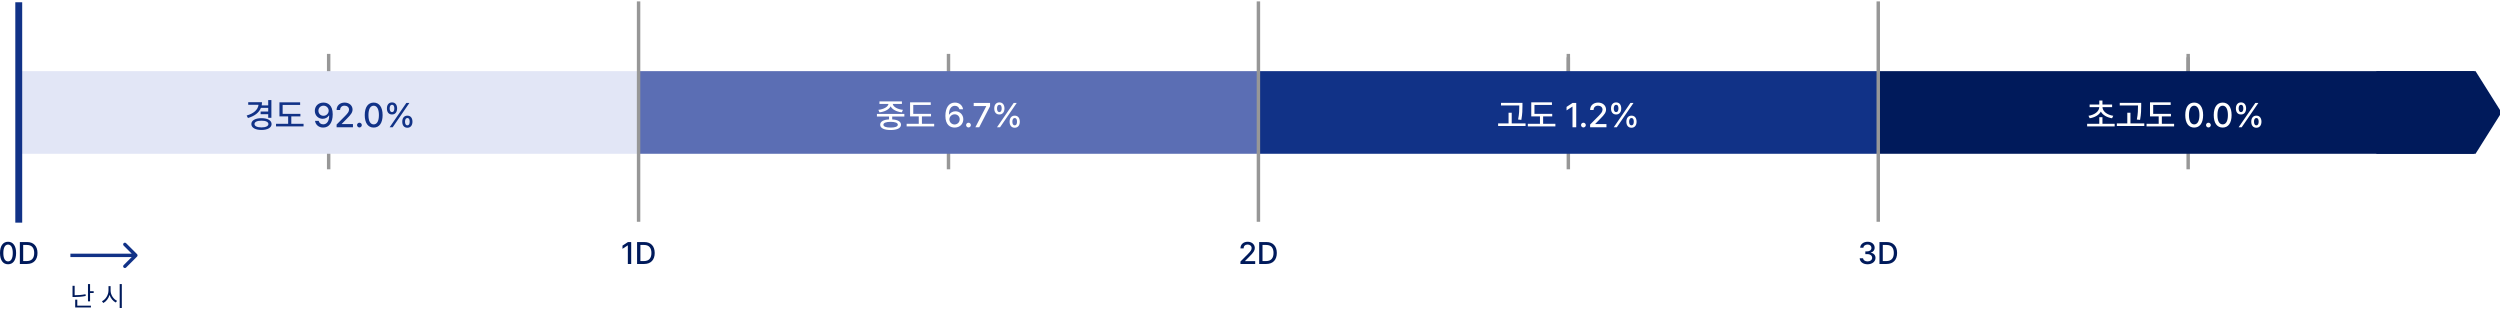
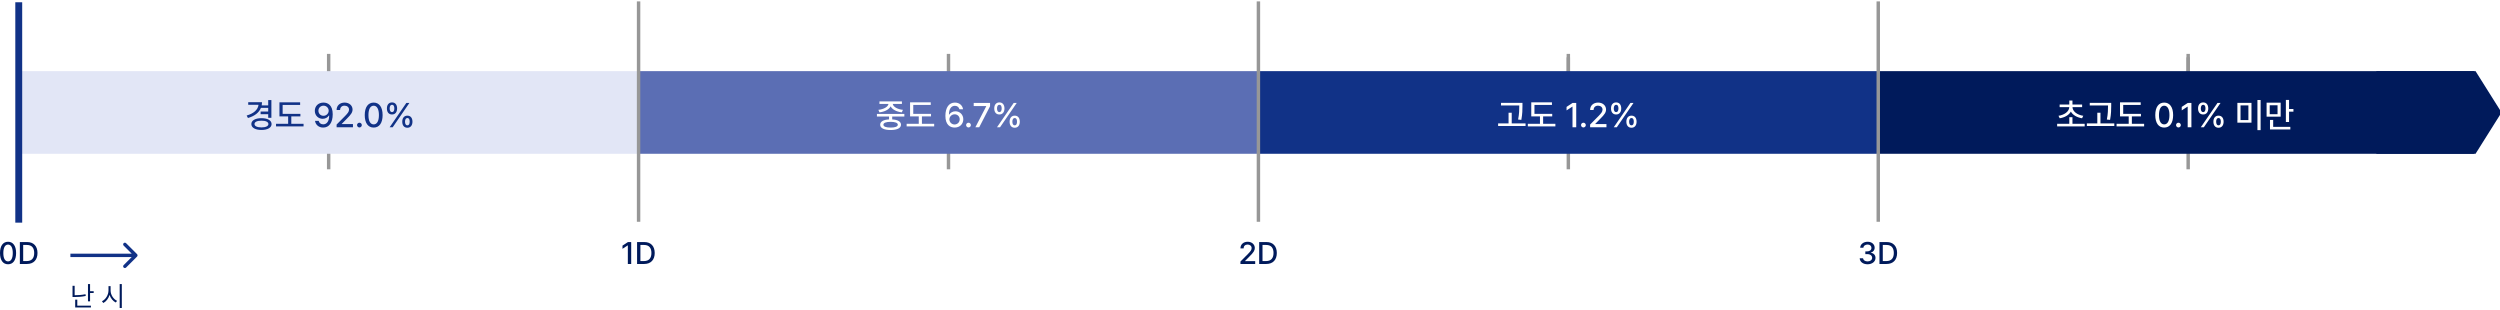
<svg xmlns="http://www.w3.org/2000/svg" width="727" height="90" viewBox="0 0 727 90" fill="none">
  <rect width="727" height="90" fill="#727272" />
  <path d="M-1401 -152C-1401 -153.105 -1400.1 -154 -1399 -154H1914C1915.1 -154 1916 -153.105 1916 -152V1818C1916 1819.1 1915.1 1820 1914 1820H-1399C-1400.1 1820 -1401 1819.1 -1401 1818V-152Z" fill="white" />
+   <path d="M-1399 -153H1914V-155H-1399V-153ZM1915 -152V1818H1917V-152H1915ZM1914 1819H-1399V1821H1914V1819ZM-1400 1818V-152H-1402V1818H-1400ZM-1399 1819C-1399.55 1819 -1400 1818.55 -1400 1818H-1402C-1402 1819.66 -1400.66 1821 -1399 1821V1819ZM1915 1818C1915 1818.55 1914.55 1819 1914 1819V1821C1915.66 1821 1917 1819.66 1917 1818H1915ZM1914 -153C1914.55 -153 1915 -152.552 1915 -152H1917C1917 -153.657 1915.66 -155 1914 -155V-153ZM-1399 -155C-1400.66 -155 -1402 -153.657 -1402 -152H-1400C-1400 -152.552 -1399.55 -153 -1399 -153V-155Z" fill="black" fill-opacity="0.1" />
  <g clip-path="url(#clip0_1814_2379)">
    <path d="M21.709 83.114H21.091V86.376H21.646C22.699 86.376 23.755 86.31 24.932 86.064L24.862 85.555C23.727 85.79 22.703 85.852 21.709 85.852V83.114ZM21.866 89.412H26.442V88.896H22.476V87.143H21.866V89.412ZM25.582 87.636H26.192V85.211H27.24V84.679H26.192V82.614H25.582V87.636Z" fill="#001A5B" />
    <path d="M32.161 84.475V83.208H31.551V84.475C31.543 85.794 30.686 87.124 29.65 87.597L30.041 88.113C30.854 87.703 31.539 86.823 31.86 85.774C32.192 86.764 32.877 87.589 33.671 87.972L34.046 87.487C33.021 87.022 32.157 85.747 32.161 84.475ZM34.805 89.576H35.423V82.606H34.805V89.576Z" fill="#001A5B" />
    <path d="M2.341 76.851C3.815 76.851 4.678 75.663 4.682 73.577C4.678 71.504 3.802 70.303 2.341 70.303C0.876 70.303 0 71.504 0 73.577C0 75.663 0.867 76.851 2.341 76.851ZM0.968 73.577C0.968 71.993 1.483 71.126 2.341 71.121C3.195 71.126 3.714 71.993 3.714 73.577C3.714 75.165 3.199 76.015 2.341 76.015C1.479 76.015 0.964 75.165 0.968 73.577Z" fill="#001A5B" />
    <path d="M7.842 76.763C9.782 76.763 10.9 75.557 10.905 73.568C10.9 71.583 9.782 70.391 7.903 70.391H5.774V76.763H7.842ZM6.742 75.918V71.236H7.842C9.232 71.236 9.945 72.067 9.945 73.568C9.945 75.073 9.232 75.913 7.789 75.918H6.742Z" fill="#001A5B" />
    <path d="M183.552 70.391H182.602L181.018 71.429V72.353L182.541 71.359H182.576V76.763H183.552V70.391Z" fill="#001A5B" />
    <path d="M187.328 76.763C189.269 76.763 190.387 75.557 190.392 73.568C190.387 71.583 189.269 70.391 187.39 70.391H185.26V76.763H187.328ZM186.228 75.918V71.236H187.328C188.719 71.236 189.432 72.067 189.432 73.568C189.432 75.073 188.719 75.913 187.275 75.918H186.228Z" fill="#001A5B" />
    <path d="M360.72 76.763H365.007V75.936H362.067V75.883L363.36 74.571C364.557 73.396 364.891 72.829 364.9 72.116C364.891 71.082 364.042 70.303 362.815 70.303C361.6 70.303 360.712 71.073 360.72 72.239H361.635C361.64 71.561 362.089 71.112 362.798 71.112C363.466 71.112 363.976 71.513 363.976 72.142C363.976 72.701 363.629 73.106 362.929 73.832L360.72 76.059V76.763Z" fill="#001A5B" />
    <path d="M368.236 76.763C370.177 76.763 371.294 75.557 371.299 73.568C371.294 71.583 370.177 70.391 368.298 70.391H366.168V76.763H368.236ZM367.137 75.918V71.236H368.236C369.627 71.236 370.34 72.067 370.34 73.568C370.34 75.073 369.627 75.913 368.183 75.918H367.137Z" fill="#001A5B" />
    <path d="M543.097 76.851C544.418 76.851 545.4 76.072 545.395 75.011C545.4 74.206 544.893 73.621 544.022 73.498V73.454C544.709 73.282 545.157 72.763 545.148 72.037C545.157 71.095 544.369 70.303 543.115 70.303C541.927 70.303 540.968 71.007 540.942 72.045H541.875C541.897 71.469 542.469 71.112 543.107 71.112C543.779 71.112 544.215 71.508 544.215 72.089C544.215 72.701 543.709 73.106 542.983 73.102H542.438V73.894H542.983C543.895 73.898 544.418 74.347 544.418 74.976C544.418 75.597 543.859 76.015 543.088 76.015C542.376 76.015 541.822 75.658 541.787 75.099H540.8C540.84 76.142 541.778 76.851 543.097 76.851Z" fill="#001A5B" />
    <path d="M548.616 76.763C550.557 76.763 551.674 75.557 551.679 73.568C551.674 71.583 550.557 70.391 548.678 70.391H546.548V76.763H548.616ZM547.515 75.918V71.236H548.616C550.007 71.236 550.72 72.067 550.72 73.568C550.72 75.073 550.007 75.913 548.563 75.918H547.515Z" fill="#001A5B" />
    <path fill-rule="evenodd" clip-rule="evenodd" d="M95.076 49.232V15.669H96.077V49.232H95.076Z" fill="#979797" />
    <path fill-rule="evenodd" clip-rule="evenodd" d="M275.323 49.232V15.669H276.325V49.232H275.323Z" fill="#979797" />
    <path fill-rule="evenodd" clip-rule="evenodd" d="M455.571 49.232V15.669H456.572V49.232H455.571Z" fill="#979797" />
    <path fill-rule="evenodd" clip-rule="evenodd" d="M635.819 49.232V15.669H636.82V49.232H635.819Z" fill="#979797" />
    <path fill-rule="evenodd" clip-rule="evenodd" d="M456.572 37.709V16.68H455.571V37.709H456.572Z" fill="#979797" />
    <path fill-rule="evenodd" clip-rule="evenodd" d="M636.82 37.709V16.68H635.819V37.709H636.82Z" fill="#979797" />
    <path d="M719.434 20.686H546.196V44.719H719.434V20.686Z" fill="#001A5B" />
    <path d="M546.196 20.686H365.948V44.719H546.196V20.686Z" fill="#113287" />
    <path d="M365.948 20.686H185.7V44.719H365.948V20.686Z" fill="#5B6EB4" />
    <path d="M185.7 20.686H5.452V44.719H185.7V20.686Z" fill="#E2E6F6" />
    <path fill-rule="evenodd" clip-rule="evenodd" d="M4.451 64.746V0.658H6.454V64.746H4.451Z" fill="#113287" />
    <path fill-rule="evenodd" clip-rule="evenodd" d="M185.199 64.494V0.406H186.201V64.494H185.199Z" fill="#979797" />
    <path fill-rule="evenodd" clip-rule="evenodd" d="M365.447 64.494V0.406H366.449V64.494H365.447Z" fill="#979797" />
    <path fill-rule="evenodd" clip-rule="evenodd" d="M545.695 64.494V0.406H546.696V64.494H545.695Z" fill="#979797" />
    <path fill-rule="evenodd" clip-rule="evenodd" d="M36.667 70.719L39.853 73.905C40.049 74.101 40.049 74.418 39.853 74.613L36.667 77.8C36.471 77.995 36.154 77.995 35.959 77.8C35.763 77.604 35.763 77.287 35.959 77.092L38.29 74.76H20.473V73.759H38.29L35.959 71.427C35.763 71.232 35.763 70.915 35.959 70.719C36.154 70.523 36.471 70.523 36.667 70.719Z" fill="#113287" />
    <path d="M719.889 20.686H691.042V44.719H719.889L727.445 32.702L719.889 20.686Z" fill="#001A5B" />
-     <path d="M614.946 35.994H611.392V34.09H610.474V35.994H606.938V36.756H614.946V35.994ZM607.329 33.67L607.681 34.393C609.146 34.163 610.361 33.47 610.928 32.449C611.499 33.47 612.72 34.163 614.185 34.393L614.536 33.67C612.739 33.406 611.445 32.391 611.401 31.16H614.204V30.408H611.392V29.236H610.474V30.408H607.661V31.16H610.464C610.42 32.391 609.126 33.406 607.329 33.67ZM622.661 29.92H616.421V30.672H621.733V30.779C621.729 31.829 621.729 33.069 621.392 34.764L622.329 34.861C622.656 33.069 622.656 31.858 622.661 30.779V29.92ZM615.581 36.648H623.56V35.877H619.536V32.791H618.618V35.877H615.581V36.648ZM631.313 33.113H626.147V30.506H631.235V29.754H625.22V33.855H627.749V35.994H624.224V36.756H632.231V35.994H628.667V33.855H631.313V33.113ZM638.071 37.098C639.707 37.098 640.664 35.779 640.669 33.465C640.664 31.165 639.692 29.832 638.071 29.832C636.445 29.832 635.474 31.165 635.474 33.465C635.474 35.779 636.436 37.098 638.071 37.098ZM636.548 33.465C636.548 31.707 637.119 30.745 638.071 30.74C639.019 30.745 639.595 31.707 639.595 33.465C639.595 35.227 639.023 36.17 638.071 36.17C637.114 36.17 636.543 35.227 636.548 33.465ZM642.212 37.068C642.588 37.063 642.9 36.756 642.905 36.375C642.9 35.994 642.588 35.682 642.212 35.682C641.831 35.682 641.514 35.994 641.519 36.375C641.514 36.756 641.831 37.063 642.212 37.068ZM646.353 37.098C647.988 37.098 648.945 35.779 648.95 33.465C648.945 31.165 647.974 29.832 646.353 29.832C644.727 29.832 643.755 31.165 643.755 33.465C643.755 35.779 644.717 37.098 646.353 37.098ZM644.829 33.465C644.829 31.707 645.4 30.745 646.353 30.74C647.3 30.745 647.876 31.707 647.876 33.465C647.876 35.227 647.305 36.17 646.353 36.17C645.396 36.17 644.824 35.227 644.829 33.465ZM651.685 33.289C652.637 33.299 653.164 32.586 653.169 31.531C653.164 30.496 652.656 29.778 651.685 29.783C650.742 29.778 650.19 30.496 650.2 31.531C650.19 32.581 650.718 33.299 651.685 33.289ZM651.001 37H651.89L656.743 29.93H655.854L651.001 37ZM651.001 31.531C651.006 30.901 651.23 30.477 651.685 30.467C652.158 30.462 652.358 30.896 652.358 31.531C652.358 32.181 652.144 32.601 651.685 32.605C651.23 32.601 651.006 32.181 651.001 31.531ZM654.663 35.389C654.658 36.429 655.186 37.147 656.147 37.147C657.1 37.147 657.627 36.434 657.632 35.389C657.627 34.344 657.114 33.626 656.147 33.631C655.205 33.626 654.658 34.344 654.663 35.389ZM655.464 35.389C655.469 34.749 655.698 34.324 656.147 34.315C656.621 34.315 656.821 34.744 656.821 35.389C656.821 36.028 656.606 36.453 656.147 36.453C655.693 36.453 655.469 36.028 655.464 35.389Z" fill="white" />
+     <path d="M606.226 35.994V36.756H598.218V35.994H601.753V34.09H602.671V35.994H606.226ZM598.608 33.67C600.405 33.406 601.699 32.391 601.743 31.16H598.94V30.408H601.753V29.236H602.671V30.408H605.483V31.16H602.681C602.725 32.391 604.019 33.406 605.815 33.67L605.464 34.393C603.999 34.163 602.778 33.47 602.207 32.449C601.641 33.47 600.425 34.163 598.96 34.393L598.608 33.67ZM613.94 29.92V30.779C613.936 31.858 613.936 33.069 613.608 34.861L612.671 34.764C613.008 33.069 613.008 31.829 613.013 30.779V30.672H607.7V29.92H613.94ZM606.86 36.648V35.877H609.897V32.791H610.815V35.877H614.839V36.648H606.86ZM622.593 33.113V33.855H619.946V35.994H623.511V36.756H615.503V35.994H619.028V33.855H616.499V29.754H622.515V30.506H617.427V33.113H622.593ZM629.351 37.098C627.715 37.098 626.753 35.779 626.753 33.465C626.753 31.165 627.725 29.832 629.351 29.832C630.972 29.832 631.943 31.165 631.948 33.465C631.943 35.779 630.986 37.098 629.351 37.098ZM627.827 33.465C627.822 35.227 628.394 36.17 629.351 36.17C630.303 36.17 630.874 35.227 630.874 33.465C630.874 31.707 630.298 30.745 629.351 30.74C628.398 30.745 627.827 31.707 627.827 33.465ZM633.491 37.068C633.11 37.063 632.793 36.756 632.798 36.375C632.793 35.994 633.11 35.682 633.491 35.682C633.867 35.682 634.18 35.994 634.185 36.375C634.18 36.756 633.867 37.063 633.491 37.068ZM637.261 29.93V37H636.177V31.004H636.138L634.448 32.107V31.082L636.206 29.93H637.261ZM640.679 33.289C639.712 33.299 639.185 32.581 639.194 31.531C639.185 30.496 639.736 29.778 640.679 29.783C641.65 29.778 642.158 30.496 642.163 31.531C642.158 32.586 641.631 33.299 640.679 33.289ZM639.995 37L644.849 29.93H645.737L640.884 37H639.995ZM639.995 31.531C640 32.181 640.225 32.601 640.679 32.605C641.138 32.601 641.353 32.181 641.353 31.531C641.353 30.896 641.152 30.462 640.679 30.467C640.225 30.477 640 30.901 639.995 31.531ZM643.657 35.389C643.652 34.344 644.199 33.626 645.142 33.631C646.108 33.626 646.621 34.344 646.626 35.389C646.621 36.434 646.094 37.147 645.142 37.147C644.18 37.147 643.652 36.429 643.657 35.389ZM644.458 35.389C644.463 36.028 644.688 36.453 645.142 36.453C645.601 36.453 645.815 36.028 645.815 35.389C645.815 34.744 645.615 34.315 645.142 34.315C644.692 34.324 644.463 34.749 644.458 35.389ZM654.731 29.92V35.672H650.63V29.92H654.731ZM651.548 34.92H653.833V30.652H651.548V34.92ZM656.46 37.85V29.08H657.388V37.85H656.46ZM663.218 29.852V33.934H659.126V29.852H663.218ZM660.034 33.201H662.31V30.604H660.034V33.201ZM660.112 37.645V34.871H661.04V36.893H666.03V37.645H660.112ZM664.731 35.486V29.07H665.659V31.688H666.929V32.469H665.659V35.486H664.731Z" fill="white" />
    <path d="M442.733 29.92V30.779C442.729 31.858 442.729 33.069 442.401 34.861L441.464 34.764C441.801 33.069 441.801 31.829 441.806 30.779V30.672H436.493V29.92H442.733ZM435.653 36.648V35.877H438.69V32.791H439.608V35.877H443.632V36.648H435.653ZM451.386 33.113V33.855H448.739V35.994H452.304V36.756H444.296V35.994H447.821V33.855H445.292V29.754H451.308V30.506H446.22V33.113H451.386ZM458.368 29.93V37H457.284V31.004H457.245L455.556 32.107V31.082L457.313 29.93H458.368ZM460.458 37.068C460.077 37.063 459.76 36.756 459.765 36.375C459.76 35.994 460.077 35.682 460.458 35.682C460.834 35.682 461.146 35.994 461.151 36.375C461.146 36.756 460.834 37.063 460.458 37.068ZM462.401 37V36.219L464.853 33.748C465.629 32.942 466.015 32.493 466.015 31.873C466.015 31.175 465.448 30.73 464.706 30.73C463.92 30.73 463.422 31.229 463.417 31.98H462.401C462.392 30.686 463.378 29.832 464.726 29.832C466.088 29.832 467.03 30.696 467.04 31.844C467.03 32.635 466.659 33.265 465.331 34.568L463.896 36.023V36.082H467.157V37H462.401ZM469.97 33.289C469.003 33.299 468.476 32.581 468.485 31.531C468.476 30.496 469.027 29.778 469.97 29.783C470.941 29.778 471.449 30.496 471.454 31.531C471.449 32.586 470.922 33.299 469.97 33.289ZM469.286 37L474.14 29.93H475.028L470.175 37H469.286ZM469.286 31.531C469.291 32.181 469.516 32.601 469.97 32.605C470.429 32.601 470.644 32.181 470.644 31.531C470.644 30.896 470.443 30.462 469.97 30.467C469.516 30.477 469.291 30.901 469.286 31.531ZM472.948 35.389C472.943 34.344 473.49 33.626 474.433 33.631C475.399 33.626 475.912 34.344 475.917 35.389C475.912 36.434 475.385 37.147 474.433 37.147C473.471 37.147 472.943 36.429 472.948 35.389ZM473.749 35.389C473.754 36.028 473.979 36.453 474.433 36.453C474.892 36.453 475.106 36.028 475.106 35.389C475.106 34.744 474.906 34.315 474.433 34.315C473.983 34.324 473.754 34.749 473.749 35.389Z" fill="white" />
    <path d="M262.987 33.133V33.885H259.452V34.725C261.054 34.812 262.006 35.35 262.011 36.268C262.006 37.259 260.873 37.815 258.993 37.81C257.089 37.815 255.956 37.259 255.956 36.268C255.956 35.35 256.908 34.808 258.534 34.725V33.885H255.009V33.133H262.987ZM255.429 31.941C257.001 31.78 258.241 31.067 258.368 30.223H255.741V29.48H262.274V30.223H259.618C259.745 31.072 260.976 31.78 262.577 31.941L262.245 32.674C260.727 32.498 259.472 31.858 258.998 30.931C258.515 31.858 257.27 32.498 255.751 32.674L255.429 31.941ZM256.894 36.268C256.889 36.8 257.655 37.107 258.993 37.098C260.312 37.107 261.083 36.8 261.083 36.268C261.083 35.726 260.312 35.433 258.993 35.428C257.655 35.433 256.889 35.726 256.894 36.268ZM270.741 33.113V33.855H268.095V35.994H271.659V36.756H263.651V35.994H267.177V33.855H264.647V29.754H270.663V30.506H265.575V33.113H270.741ZM277.597 37.098C276.288 37.088 274.921 36.312 274.921 33.699C274.926 31.238 275.99 29.832 277.685 29.832C278.988 29.832 279.892 30.643 280.058 31.766H278.993C278.852 31.189 278.397 30.774 277.685 30.77C276.591 30.774 275.956 31.722 275.956 33.318H276.034C276.42 32.718 277.084 32.366 277.851 32.361C279.11 32.366 280.126 33.333 280.126 34.685C280.126 36.058 279.115 37.107 277.597 37.098ZM276.083 34.715C276.088 35.501 276.718 36.194 277.587 36.199C278.441 36.194 279.081 35.53 279.081 34.705C279.081 33.895 278.466 33.235 277.616 33.24C276.752 33.235 276.093 33.929 276.083 34.715ZM281.64 37.068C281.259 37.063 280.941 36.756 280.946 36.375C280.941 35.994 281.259 35.682 281.64 35.682C282.016 35.682 282.328 35.994 282.333 36.375C282.328 36.756 282.016 37.063 281.64 37.068ZM283.642 37L286.796 30.906V30.848H283.153V29.93H287.909V30.887L284.765 37H283.642ZM290.614 33.289C289.647 33.299 289.12 32.581 289.13 31.531C289.12 30.496 289.672 29.778 290.614 29.783C291.586 29.778 292.094 30.496 292.099 31.531C292.094 32.586 291.566 33.299 290.614 33.289ZM289.931 37L294.784 29.93H295.673L290.819 37H289.931ZM289.931 31.531C289.936 32.181 290.16 32.601 290.614 32.605C291.073 32.601 291.288 32.181 291.288 31.531C291.288 30.896 291.088 30.462 290.614 30.467C290.16 30.477 289.936 30.901 289.931 31.531ZM293.593 35.389C293.588 34.344 294.135 33.626 295.077 33.631C296.044 33.626 296.557 34.344 296.562 35.389C296.557 36.434 296.029 37.147 295.077 37.147C294.115 37.147 293.588 36.429 293.593 35.389ZM294.394 35.389C294.398 36.028 294.623 36.453 295.077 36.453C295.536 36.453 295.751 36.028 295.751 35.389C295.751 34.744 295.551 34.315 295.077 34.315C294.628 34.324 294.398 34.749 294.394 35.389Z" fill="white" />
    <path d="M78.92 29.09V34.266H77.992V33.201H75.785V32.44H77.992V31.375H75.878C75.311 32.781 73.998 33.773 72.103 34.315L71.732 33.592C73.803 33.001 75.014 31.888 75.18 30.477H72.182V29.715H76.186C76.186 30.037 76.151 30.35 76.093 30.643H77.992V29.09H78.92ZM73.09 36.072C73.09 35.013 74.242 34.368 76.039 34.363C77.811 34.368 78.974 35.013 78.978 36.072C78.974 37.137 77.811 37.791 76.039 37.791C74.242 37.791 73.09 37.137 73.09 36.072ZM74.008 36.072C74.008 36.688 74.789 37.044 76.039 37.049C77.265 37.044 78.046 36.688 78.051 36.072C78.046 35.447 77.265 35.091 76.039 35.096C74.789 35.091 74.008 35.447 74.008 36.072ZM87.357 33.113V33.855H84.711V35.994H88.275V36.756H80.268V35.994H83.793V33.855H81.264V29.754H87.279V30.506H82.191V33.113H87.357ZM94.086 29.832C95.385 29.842 96.747 30.623 96.752 33.211C96.752 35.691 95.683 37.098 93.988 37.098C92.685 37.098 91.776 36.292 91.606 35.145H92.67C92.816 35.74 93.275 36.155 93.988 36.16C95.077 36.155 95.717 35.208 95.727 33.592H95.639C95.258 34.188 94.594 34.549 93.832 34.549C92.562 34.549 91.547 33.577 91.547 32.225C91.547 30.877 92.548 29.822 94.086 29.832ZM92.592 32.205C92.597 33.025 93.207 33.675 94.066 33.67C94.921 33.675 95.58 32.977 95.58 32.195C95.58 31.429 94.95 30.73 94.086 30.73C93.231 30.73 92.587 31.395 92.592 32.205ZM97.885 37V36.219L100.336 33.748C101.112 32.942 101.498 32.493 101.498 31.873C101.498 31.175 100.932 30.73 100.189 30.73C99.403 30.73 98.905 31.229 98.9 31.98H97.885C97.875 30.686 98.861 29.832 100.209 29.832C101.571 29.832 102.514 30.696 102.523 31.844C102.514 32.635 102.143 33.265 100.814 34.568L99.379 36.023V36.082H102.641V37H97.885ZM104.525 37.068C104.145 37.063 103.827 36.756 103.832 36.375C103.827 35.994 104.145 35.682 104.525 35.682C104.901 35.682 105.214 35.994 105.219 36.375C105.214 36.756 104.901 37.063 104.525 37.068ZM108.666 37.098C107.03 37.098 106.068 35.779 106.068 33.465C106.068 31.165 107.04 29.832 108.666 29.832C110.287 29.832 111.259 31.165 111.264 33.465C111.259 35.779 110.302 37.098 108.666 37.098ZM107.143 33.465C107.138 35.227 107.709 36.17 108.666 36.17C109.618 36.17 110.189 35.227 110.189 33.465C110.189 31.707 109.613 30.745 108.666 30.74C107.714 30.745 107.143 31.707 107.143 33.465ZM113.998 33.289C113.031 33.299 112.504 32.581 112.514 31.531C112.504 30.496 113.056 29.778 113.998 29.783C114.97 29.778 115.478 30.496 115.482 31.531C115.478 32.586 114.95 33.299 113.998 33.289ZM113.314 37L118.168 29.93H119.057L114.203 37H113.314ZM113.314 31.531C113.319 32.181 113.544 32.601 113.998 32.605C114.457 32.601 114.672 32.181 114.672 31.531C114.672 30.896 114.472 30.462 113.998 30.467C113.544 30.477 113.319 30.901 113.314 31.531ZM116.977 35.389C116.972 34.344 117.519 33.626 118.461 33.631C119.428 33.626 119.94 34.344 119.945 35.389C119.94 36.434 119.413 37.147 118.461 37.147C117.499 37.147 116.972 36.429 116.977 35.389ZM117.777 35.389C117.782 36.028 118.007 36.453 118.461 36.453C118.92 36.453 119.135 36.028 119.135 35.389C119.135 34.744 118.935 34.315 118.461 34.315C118.012 34.324 117.782 34.749 117.777 35.389Z" fill="#113287" />
  </g>
-   <path d="M-1399 -153H1914V-155H-1399V-153ZM1915 -152V1818H1917V-152H1915ZM1914 1819H-1399V1821H1914V1819ZM-1400 1818V-152H-1402V1818H-1400ZM-1399 1819C-1399.55 1819 -1400 1818.55 -1400 1818H-1402C-1402 1819.66 -1400.66 1821 -1399 1821V1819ZM1915 1818C1915 1818.55 1914.55 1819 1914 1819V1821C1915.66 1821 1917 1819.66 1917 1818H1915ZM1914 -153C1914.55 -153 1915 -152.552 1915 -152H1917C1917 -153.657 1915.66 -155 1914 -155V-153ZM-1399 -155C-1400.66 -155 -1402 -153.657 -1402 -152H-1400C-1400 -152.552 -1399.55 -153 -1399 -153V-155Z" fill="black" fill-opacity="0.1" />
  <defs>
    <clipPath id="clip0_1814_2379">
      <rect width="727" height="90" fill="white" />
    </clipPath>
  </defs>
</svg>
